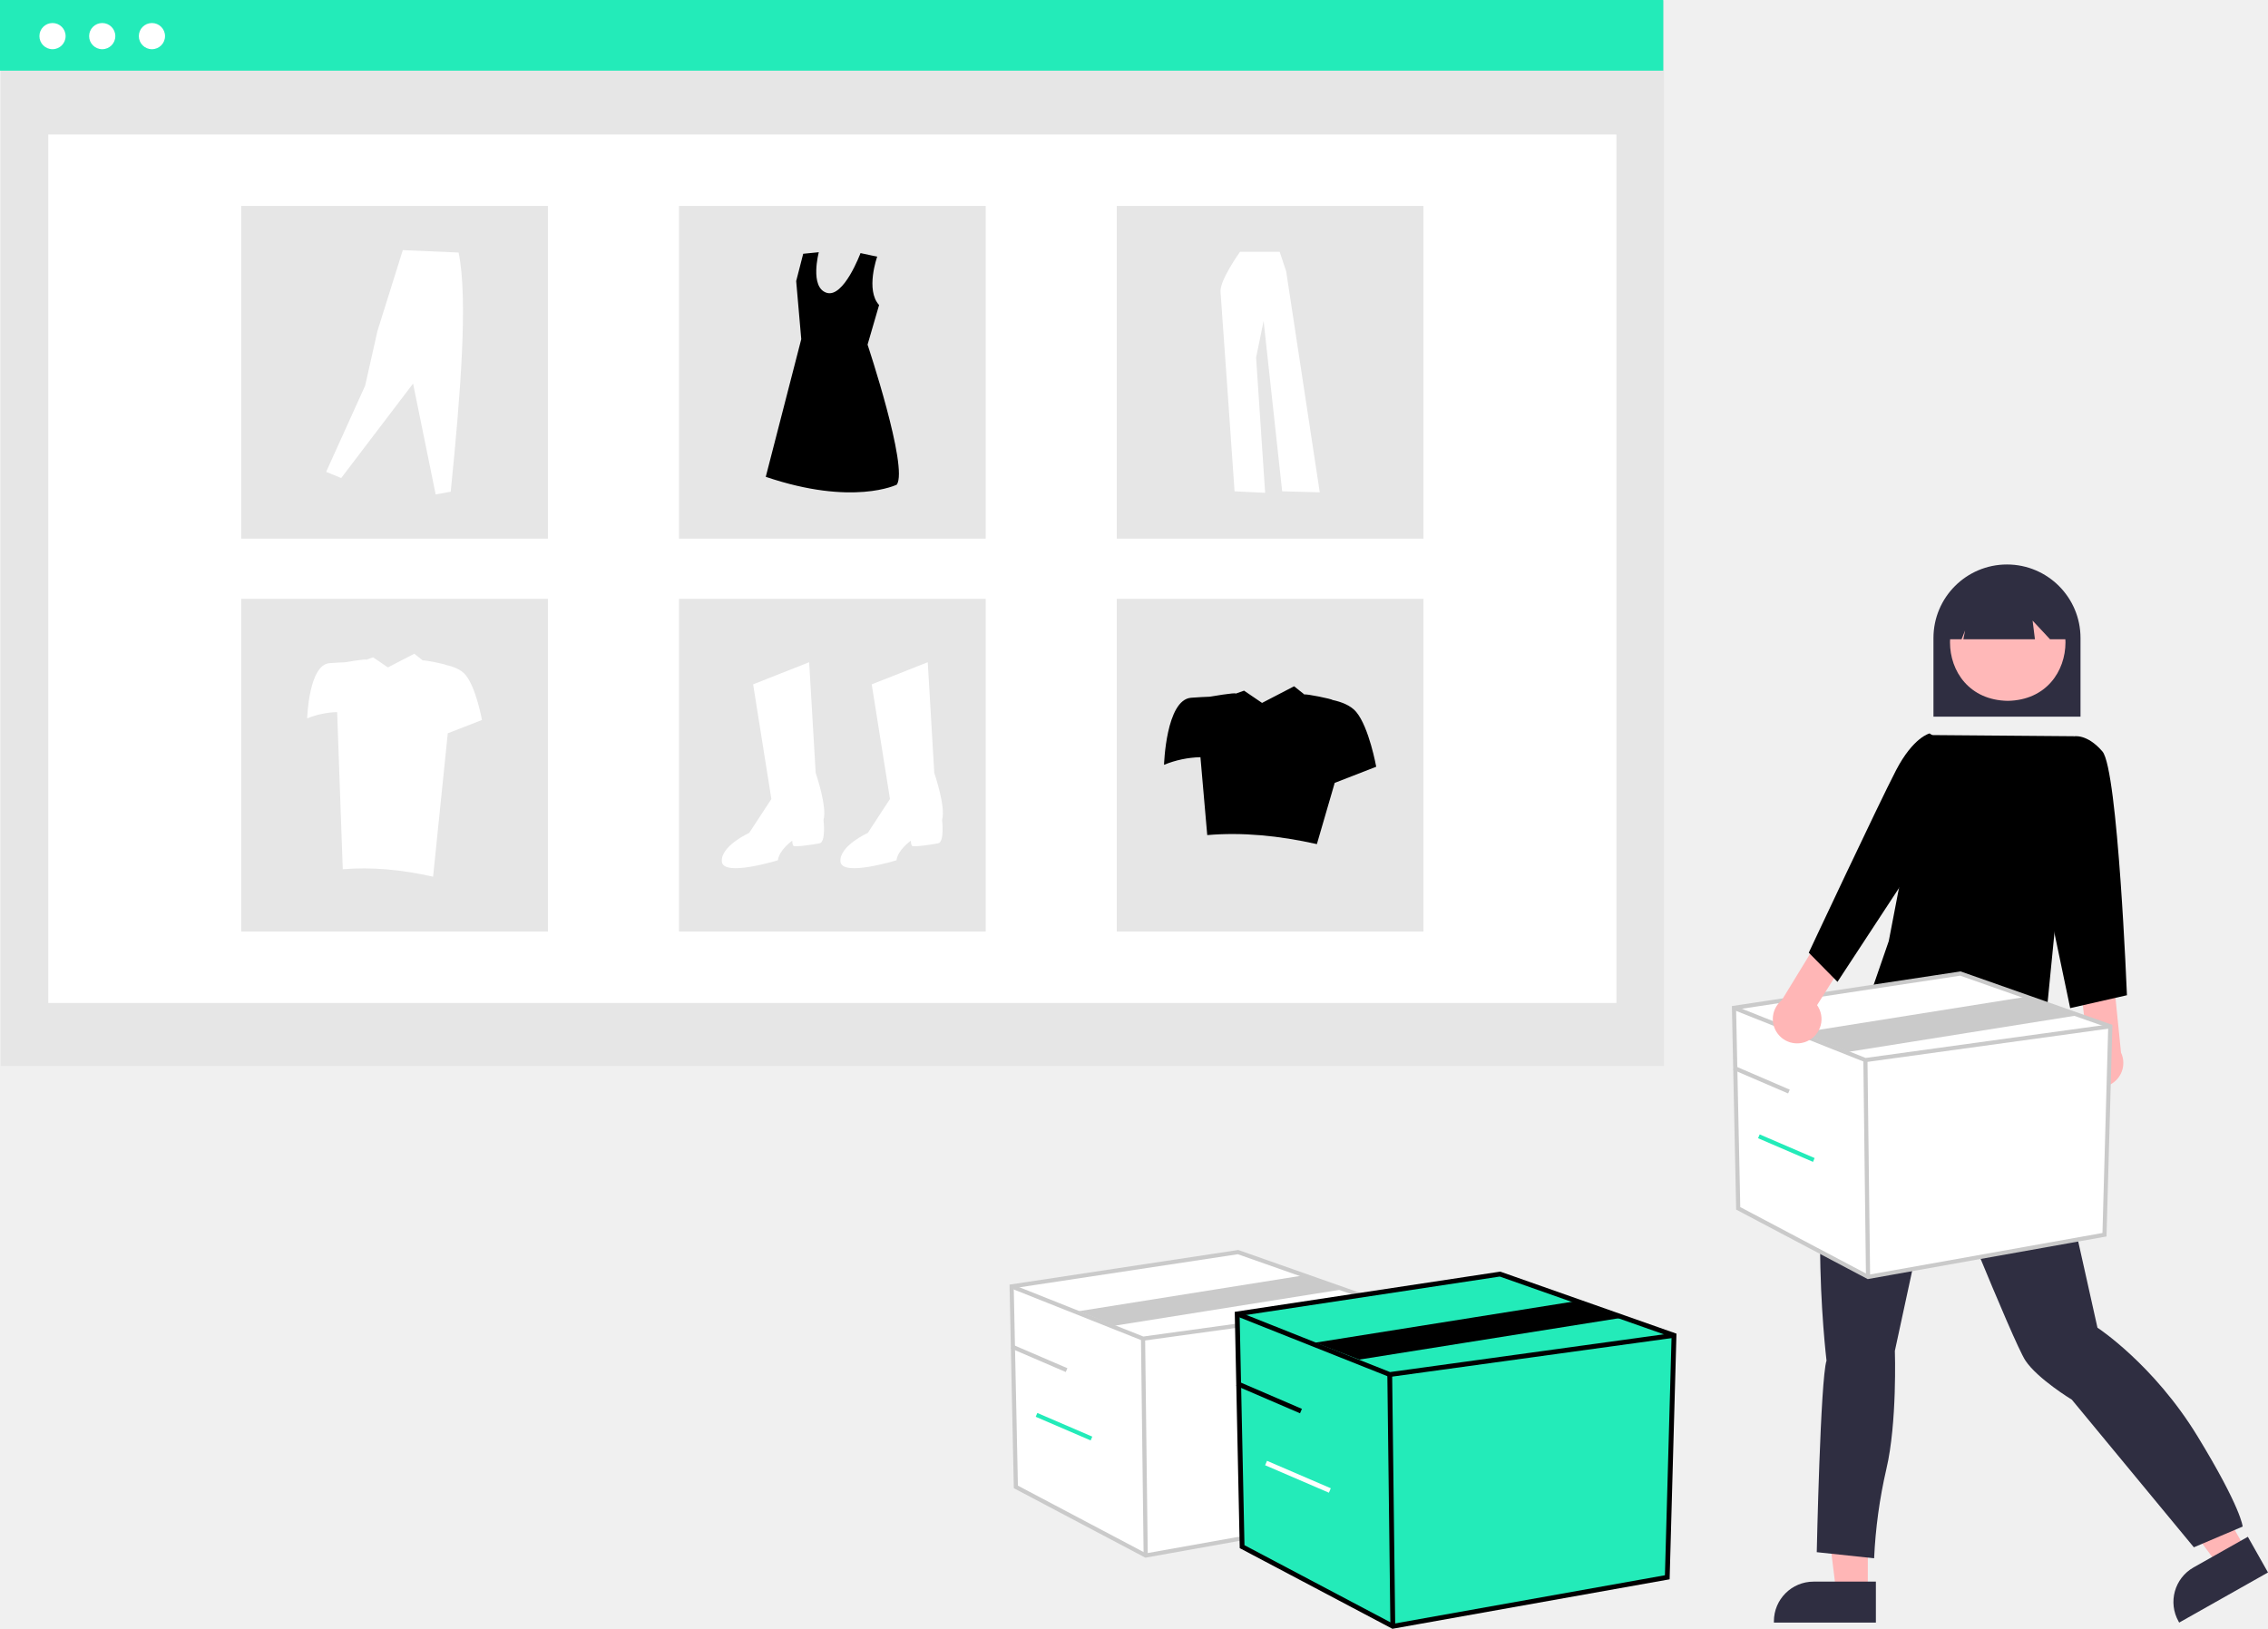
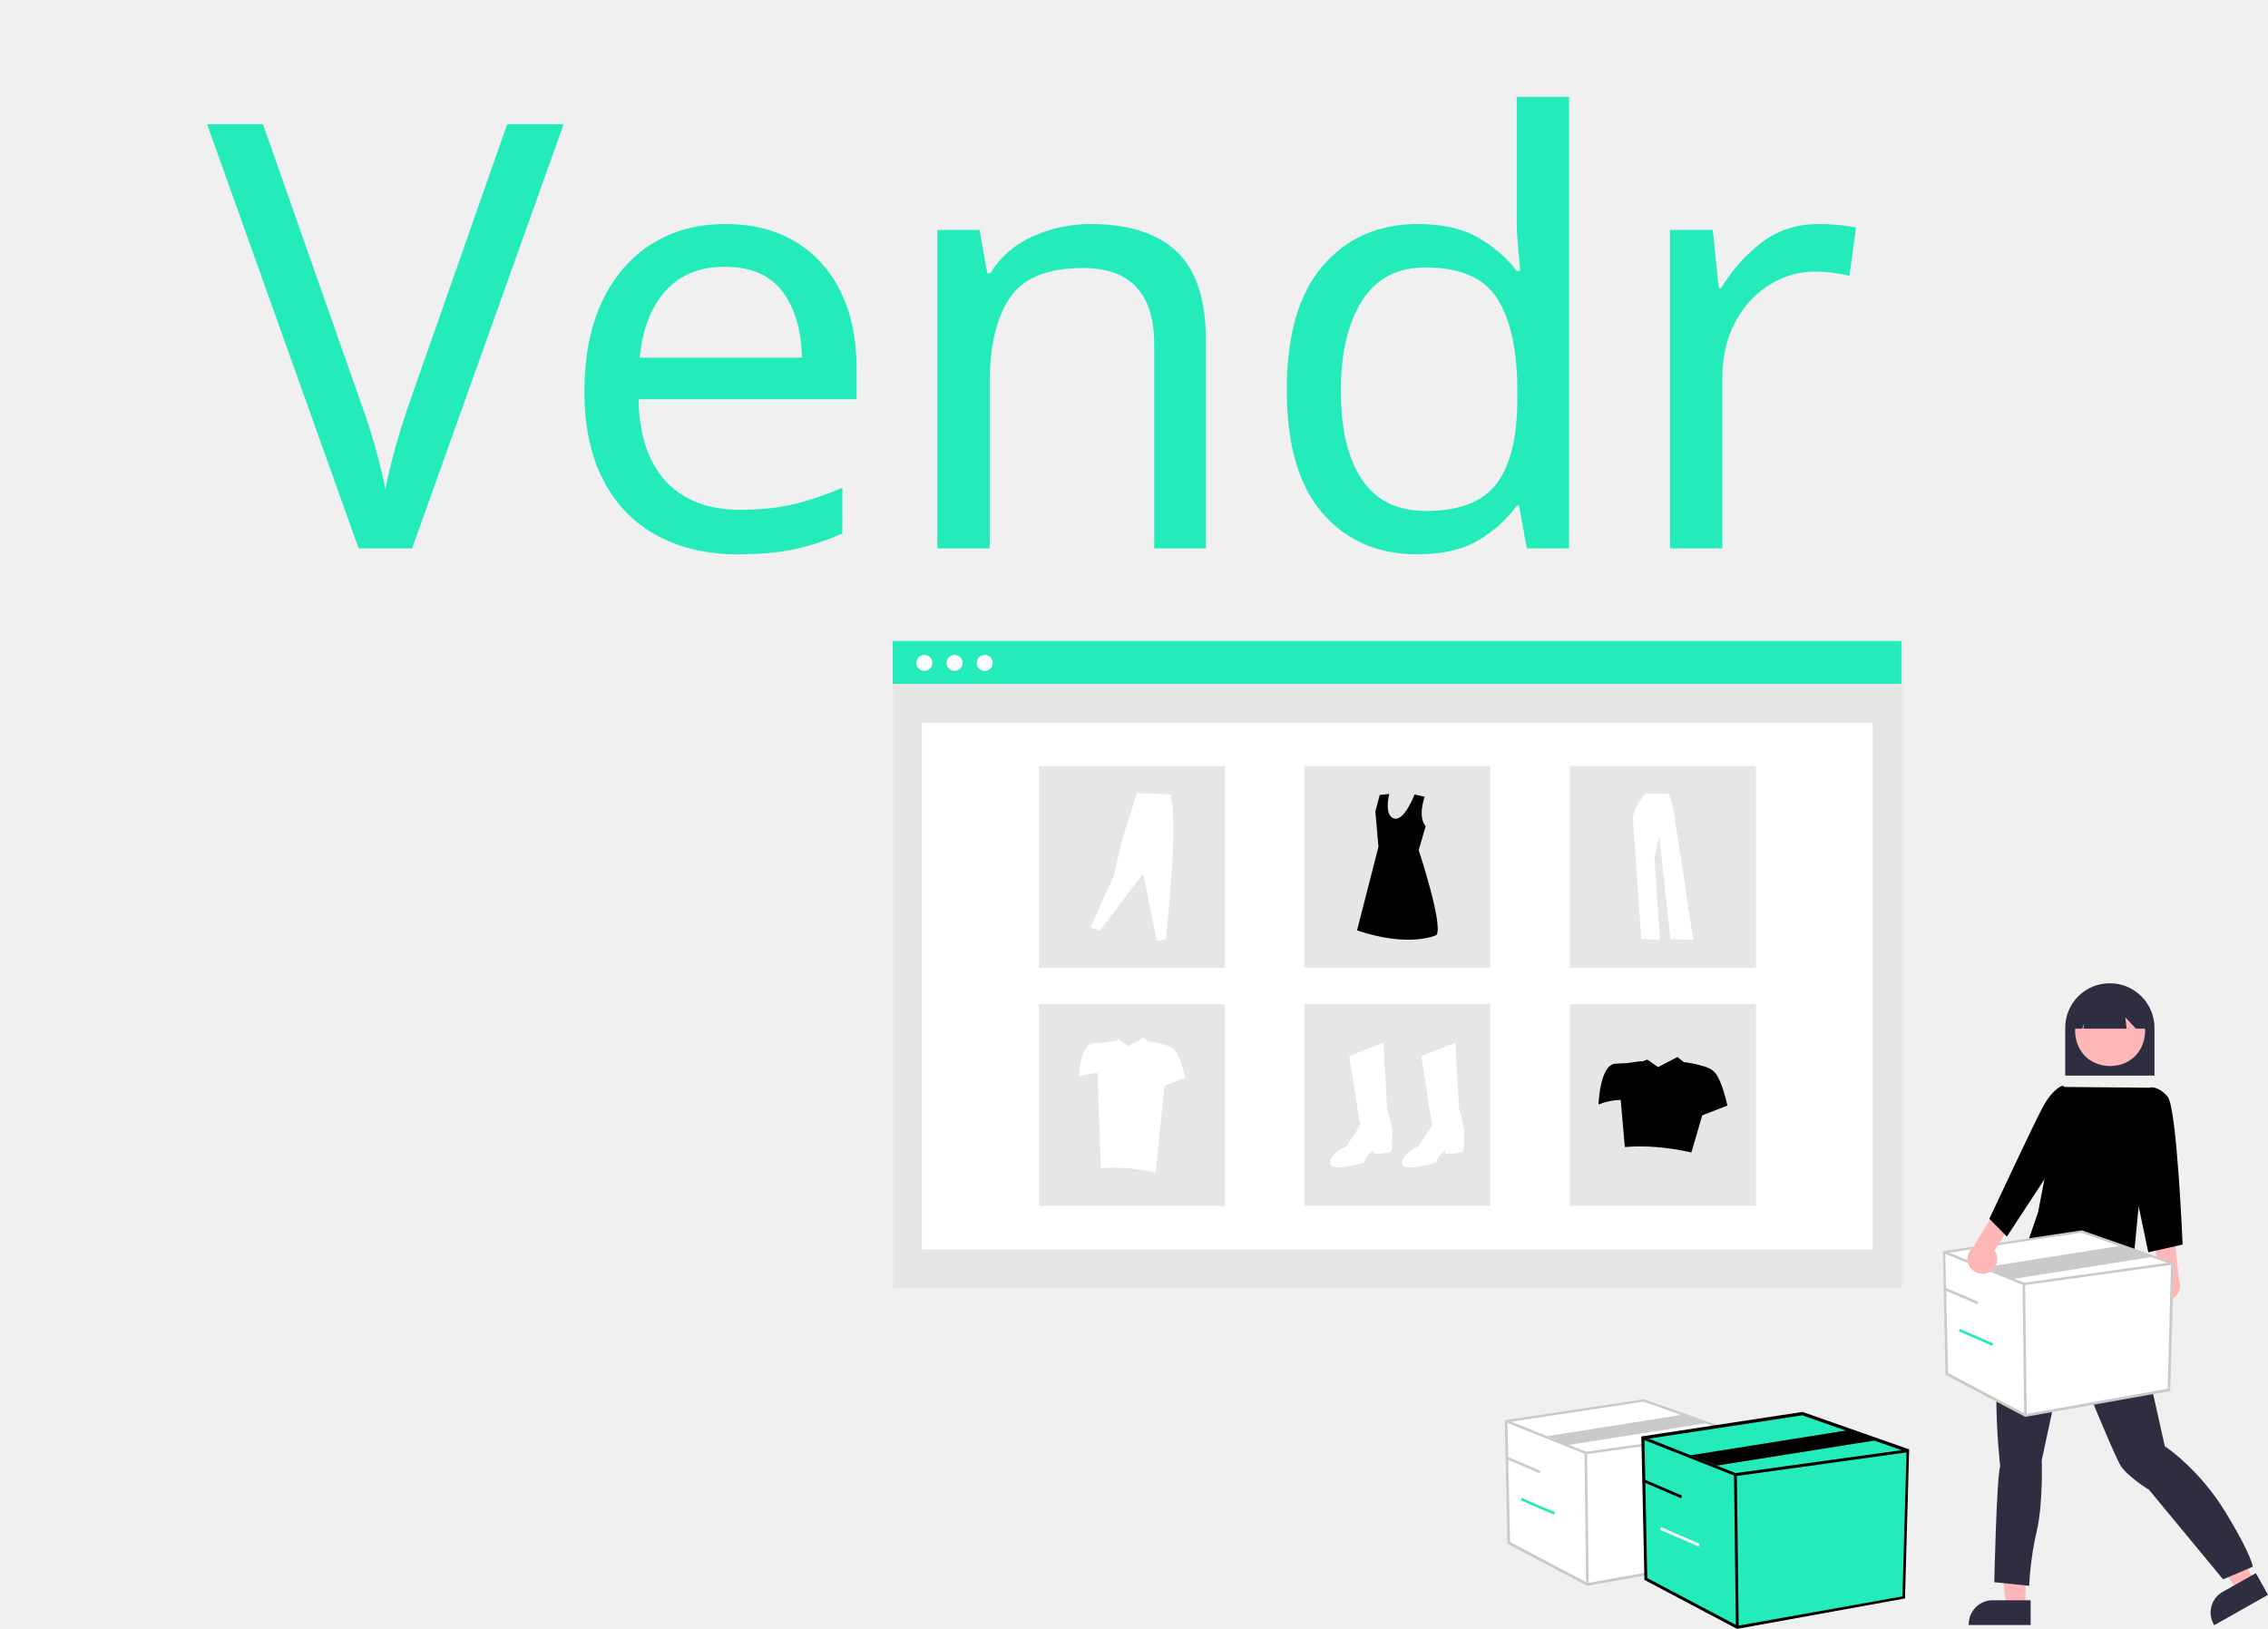
- <svg xmlns="http://www.w3.org/2000/svg" data-name="Layer 1" width="879.125" height="631.485" viewBox="0 0 879.125 631.485">
-   <rect id="b93b1ef9-49b5-4354-905b-d9dddde45a10" data-name="Rectangle 338" x="0.275" y="0.365" width="644.725" height="412.91" fill="#e6e6e6" />
-   <rect id="ef7485f9-8ecd-46d9-949e-abdd8aa9e360" data-name="Rectangle 339" x="18.711" y="52.154" width="607.853" height="336.693" fill="#fff" />
-   <rect id="b4c2a7ec-beab-40bc-b587-23a202562f78" data-name="Rectangle 340" width="644.725" height="27.39" fill="#23ebb9" />
-   <circle id="bd6d3ebf-cb6f-4fcb-b7cd-ad5a287d3324" data-name="Ellipse 513" cx="20.355" cy="14.004" r="5.077" fill="#fff" />
-   <circle id="efb1158e-7a7d-4adb-9063-fc7dc50c76d5" data-name="Ellipse 514" cx="39.624" cy="14.004" r="5.077" fill="#fff" />
-   <circle id="b51f9e19-f36b-4f29-afd5-008bb0fc20dd" data-name="Ellipse 515" cx="58.893" cy="14.004" r="5.077" fill="#fff" />
-   <rect id="b636d421-4358-445b-b124-1d058e78c733" data-name="Rectangle 341" x="93.5" y="79.848" width="118.887" height="128.982" fill="#e6e6e6" />
-   <rect id="ab9c902d-64a9-4a2b-a9ec-6dc7022c80f6" data-name="Rectangle 342" x="263.193" y="79.848" width="118.887" height="128.982" fill="#e6e6e6" />
-   <rect id="f4a232af-026e-479b-8040-5c62e5965d9e" data-name="Rectangle 343" x="432.885" y="79.848" width="118.887" height="128.982" fill="#e6e6e6" />
-   <rect id="ada16aa4-f84d-4851-87ee-a2852d96226a" data-name="Rectangle 344" x="93.5" y="232.176" width="118.887" height="128.982" fill="#e6e6e6" />
-   <rect id="ebfcbe07-3b81-4d69-a4f5-6a8318d20e8d" data-name="Rectangle 345" x="263.193" y="232.176" width="118.887" height="128.982" fill="#e6e6e6" />
-   <rect id="ead16b6d-d132-49a9-a42f-1f570e523a46" data-name="Rectangle 346" x="432.885" y="232.176" width="118.887" height="128.982" fill="#e6e6e6" />
-   <path id="ab8ff6e3-f37e-4992-8347-ee905fdba816-49" data-name="Path 2643" d="M452.365,399.583l21.722-8.588,2.526,42.939s4.546,13.134,3.031,18.186c0,0,1.01,8.588-1.516,9.093s-9.6,1.516-10.1,1.01-.505-2.021-.505-2.021-5.052,3.536-5.557,7.577c0,0-21.217,6.567-21.722.505s10.608-11.114,10.608-11.114l8.588-13.134Z" transform="translate(-160.4375 -134.2577)" fill="#fff" />
-   <path id="e647835b-1773-4993-9de9-376235a5ef39-50" data-name="Path 2644" d="M498.337,399.583l21.719-8.588,2.526,42.939s4.546,13.134,3.031,18.186c0,0,1.01,8.588-1.516,9.093s-9.6,1.516-10.1,1.01-.505-2.021-.505-2.021-5.052,3.536-5.557,7.577c0,0-21.217,6.567-21.722.505s10.608-11.114,10.608-11.114l8.588-13.134Z" transform="translate(-160.4375 -134.2577)" fill="#fff" />
-   <path id="ee50e840-b8e9-4cc0-9b2e-64e12816c6e5-51" data-name="Path 2645" d="M500.459,233.768s-4.625,12.924.734,18.752l-4.468,15.353s15.874,47.622,11.339,54.274c0,0-16.932,8.466-50.8-3.024l13.757-53.367-1.965-22.526,2.721-10.583,6.047-.6s-3.628,13.606,3.024,15.723,13.141-15.383,13.141-15.383Z" transform="translate(-160.4375 -134.2577)" fill="#000" />
-   <path id="b668efb4-5504-4326-941b-9be143c4d030-52" data-name="Path 2646" d="M286.858,317.195l5.837,2.388,27.858-36.613,8.755,42.98,5.837-1.061c3.744-37.055,6.8-74.85,3.051-92.726l-21.623-.929-9.816,31.311-4.776,21.225Z" transform="translate(-160.4375 -134.2577)" fill="#fff" />
-   <path id="b699d661-049e-451c-8a7e-64343ac1c335-53" data-name="Path 2647" d="M641.115,231.87s-7.966,11.074-7.577,15.543,5.44,77.327,5.44,77.327l11.852.583-3.5-52.458,2.914-14.183,7.189,66.058,14.572.389-13.017-85.681-2.526-7.577Z" transform="translate(-160.4375 -134.2577)" fill="#fff" />
-   <path id="a4f25674-ecb7-42aa-ae9a-d508200b11eb-54" data-name="Path 2648" d="M686.138,410.276c-2.115-2.538-5.751-3.91-9.242-4.652.1-.317-10.618-2.532-10.8-2.076l-4.041-3.219-12.417,6.447-6.977-4.75-3.241,1.15c.132-.572-10.061,1.194-10.061,1.194-1.947.07-4.434.192-7.218.406-9.749.75-10.5,26-10.5,26a39.85,39.85,0,0,1,14.113-2.955l2.635,30.2c13.553-1.162,27.767.19,42.5,3.5l6.909-23.74,16.089-6.257S691.138,416.275,686.138,410.276Z" transform="translate(-160.4375 -134.2577)" fill="#000" />
-   <path id="b6d7fb25-d94e-4ba0-9382-3f72a4c565e4-55" data-name="Path 2649" d="M340.878,395.895c-1.743-2.091-4.738-3.222-7.615-3.833.086-.262-8.749-2.086-8.9-1.71l-3.33-2.652-10.229,5.312-5.749-3.913-2.67.948c.109-.471-8.29.983-8.29.983-1.6.058-3.654.158-5.947.335-8.033.618-8.651,21.421-8.651,21.421a32.837,32.837,0,0,1,11.629-2.435l2.171,60.914c11.167-.958,22.879.157,35.015,2.884l5.692-55.59,13.257-5.155S344.997,400.84,340.878,395.895Z" transform="translate(-160.4375 -134.2577)" fill="#fff" />
-   <path id="abb48a01-b3b6-4bc9-9e6f-5cc93133d8eb-56" data-name="Path 2682" d="M909.888,412.109h57v-30.5a28.5,28.5,0,1,0-57,0Z" transform="translate(-160.4375 -134.2577)" fill="#2f2e41" />
-   <path id="f1b40e10-dbea-4491-93e9-bf21ee1afe95-57" data-name="Path 2683" d="M884.442,751.453h-12.259l-5.833-47.292h18.094Z" transform="translate(-160.4375 -134.2577)" fill="#ffb6b6" />
-   <path id="f19e2682-d3fb-40a9-8809-be7b68a78ac9-58" data-name="Path 2684" d="M887.57,747.45h-24.145a15.387,15.387,0,0,0-15.386,15.385v.5h39.531Z" transform="translate(-160.4375 -134.2577)" fill="#2f2e41" />
-   <path id="b3618d44-3857-42e4-aed2-10e127155f21-59" data-name="Path 2685" d="M1030.997,735.092l-10.676,6.027-28.328-38.311,15.757-8.895Z" transform="translate(-160.4375 -134.2577)" fill="#ffb6b6" />
-   <path id="a172411a-a77d-4e4f-ac70-c8342021cfb1-60" data-name="Path 2686" d="M1031.752,730.069l-21.025,11.866h0a15.387,15.387,0,0,0-5.834,20.963l.246.435,34.424-19.433Z" transform="translate(-160.4375 -134.2577)" fill="#2f2e41" />
-   <path id="bd1532c7-07e2-44c0-82ff-fc8e0d37942d-61" data-name="Path 2687" d="M952.642,538.782l.946,4.73s2.838,2.838,1.419,4.257-.946,8.042-.946,8.042c.794,12.076,16.573,79.936,19.395,93.189,0,0,21.76,14.191,38.789,42.1s17.5,35.005,17.5,35.005l-18.918,8.043-47.3-57.238s-13.245-8.042-17.976-15.137-34.064-80.418-34.064-80.418l-16.56,76.633s.946,27.909-3.311,45.885a192.522,192.522,0,0,0-4.73,34.532l-22.233-2.365s1.419-67.172,3.784-74.268c0,0-9.934-81.836,9.934-114.476l16.012-42.687,15.682-6.036Z" transform="translate(-160.4375 -134.2577)" fill="#2f2e41" />
-   <path id="e2a54528-859f-4f0e-9aca-6130773a8d3b-62" data-name="Path 2688" d="M938.682,360.565c-29.847.51-29.842,44.907,0,45.412C968.527,405.467,968.523,361.07,938.682,360.565Z" transform="translate(-160.4375 -134.2577)" fill="#ffb8b8" />
-   <path id="aeace49c-5333-476f-965d-52da8fac2318-63" data-name="Path 2689" d="M915.711,382.093h5.073l1.381-3.454-.691,3.454h27.745l-.9-7.227,6.744,7.227h6.727v-3.916a23.038,23.038,0,1,0-46.076-.033v.033Z" transform="translate(-160.4375 -134.2577)" fill="#2f2e41" />
-   <path id="aa5a3aa9-e50b-4b43-b42d-0c1415925835-64" data-name="Path 2690" d="M907.904,419.235l56.4.457-11.916,120.917s-65.959-3.481-66-23.614l6.179-17.891Z" transform="translate(-160.4375 -134.2577)" fill="#000" />
-   <path id="aca4d347-909c-4b66-b72e-6bb1477aee43-65" data-name="Path 2693" d="M966.727,552.298a9.377,9.377,0,0,1,2.7-14.122l-2.451-21.287,12.573-4.645,3.039,30.111a9.428,9.428,0,0,1-15.861,9.943Z" transform="translate(-160.4375 -134.2577)" fill="#ffb6b6" />
-   <path id="eab38d24-ad2d-4cbe-aaaa-db975580c866-66" data-name="Path 2694" d="M956.888,430.109l7.421-10.373s5.079-1.127,11.079,5.873,9.5,94.5,9.5,94.5l-22,5-13-62Z" transform="translate(-160.4375 -134.2577)" fill="#000" />
-   <polygon points="672.135 390.739 673.771 468.476 724.096 495.071 815.744 478.705 817.995 397.899 759.896 377.441 672.135 390.739" fill="#fff" />
-   <path d="M884.402,630.168,833.415,603.223l-1.661-78.916,88.658-13.433.189.066L979.252,531.593l-2.285,82.046ZM835.002,602.244l49.662,26.245,90.732-16.202,2.216-79.566L920.256,512.523,833.39,525.685Z" transform="translate(-160.4375 -134.2577)" fill="#cacaca" />
-   <polygon points="722.973 411.816 722.776 411.738 671.838 391.485 672.431 389.992 723.173 410.166 817.885 397.103 818.105 398.695 722.973 411.816" fill="#cacaca" />
-   <rect x="883.218" y="545.246" width="1.607" height="84.086" transform="translate(-167.5157 -123.4613) rotate(-0.69695)" fill="#cacaca" />
-   <polygon points="716.536 407.792 698.174 400.348 786.569 386.263 804.931 393.706 716.536 407.792" fill="#cacaca" />
-   <rect x="842.417" y="541.277" width="1.607" height="23.186" transform="translate(-158.4769 974.4608) rotate(-66.70554)" fill="#cacaca" />
-   <rect x="852.06" y="567.797" width="1.607" height="23.186" transform="translate(-177.0052 999.3509) rotate(-66.70554)" fill="#23ebb9" />
-   <polygon points="392.135 498.739 393.771 576.476 444.096 603.071 535.744 586.705 537.995 505.899 479.896 485.441 392.135 498.739" fill="#fff" />
-   <path d="M604.402,738.168,553.415,711.223l-1.661-78.916,88.658-13.433.189.066L699.252,639.593l-2.285,82.046ZM555.002,710.244l49.662,26.245,90.732-16.202,2.216-79.566L640.256,620.523,553.39,633.685Z" transform="translate(-160.4375 -134.2577)" fill="#cacaca" />
-   <polygon points="442.973 519.816 442.776 519.738 391.838 499.485 392.431 497.992 443.173 518.166 537.885 505.103 538.105 506.695 442.973 519.816" fill="#cacaca" />
-   <rect x="603.218" y="653.246" width="1.607" height="84.086" transform="translate(-168.8501 -126.8591) rotate(-0.69695)" fill="#cacaca" />
-   <polygon points="432.088 513.962 418.174 508.348 506.569 494.263 520.482 499.877 432.088 513.962" fill="#cacaca" />
-   <rect x="562.417" y="649.277" width="1.607" height="23.186" transform="translate(-426.9454 782.5758) rotate(-66.70554)" fill="#cacaca" />
-   <rect x="572.06" y="675.797" width="1.607" height="23.186" transform="translate(-445.4736 807.4659) rotate(-66.70554)" fill="#23ebb9" />
-   <polygon points="479.563 509.397 481.463 599.638 539.882 630.51 646.271 611.512 648.883 517.709 581.44 493.961 479.563 509.397" fill="#23ebb9" />
-   <path d="M700.167,765.742l-59.188-31.278-1.929-91.608,102.918-15.594.219.077L810.272,651.312l-2.652,95.242ZM642.821,733.327l57.65,30.466,105.326-18.808,2.572-92.364-66.582-23.445-100.837,15.278Z" transform="translate(-160.4375 -134.2577)" fill="#000" />
-   <polygon points="538.578 533.865 538.35 533.774 479.218 510.264 479.907 508.53 538.81 531.949 648.755 516.785 649.01 518.633 538.578 533.865" fill="#000" />
-   <rect x="698.792" y="667.161" width="1.866" height="97.61" transform="translate(-169.0945 -125.6935) rotate(-0.69695)" fill="#000" />
-   <polygon points="526.888 527.112 509.79 520.553 612.402 504.202 629.501 510.761 526.888 527.112" fill="#000" />
-   <rect x="651.428" y="662.554" width="1.866" height="26.916" transform="translate(-386.9633 873.6041) rotate(-66.70554)" fill="#000" />
-   <rect x="662.623" y="693.339" width="1.866" height="26.916" transform="translate(-408.4716 902.4975) rotate(-66.70554)" fill="#fff" />
-   <path id="af1e2e82-f248-43bd-a869-489ddf745161-67" data-name="Path 2691" d="M861.105,537.851a9.377,9.377,0,0,0,3.673-13.9l11.422-18.13-9.324-9.628-15.771,25.829a9.428,9.428,0,0,0,10,15.83Z" transform="translate(-160.4375 -134.2577)" fill="#ffb6b6" />
-   <path id="ed6195a6-5e50-4e12-8380-54bfefa6b2ae-68" data-name="Path 2692" d="M916.571,424.001l-8.183-5.392s-6.315,1.416-13.031,14.334-33.8,70.672-33.8,70.672l11.133,11.3,29.7-45.309Z" transform="translate(-160.4375 -134.2577)" fill="#000" />
+ <svg xmlns="http://www.w3.org/2000/svg" version="1.1" id="Layer_1" x="0px" y="0px" viewBox="0 0 879.1 631.5" style="enable-background:new 0 0 879.1 631.5;" xml:space="preserve">
+   <style type="text/css">
+ 	.st0{fill:#E6E6E6;}
+ 	.st1{fill:#FFFFFF;}
+ 	.st2{fill:#23EBB9;}
+ 	.st3{fill:#2F2E41;}
+ 	.st4{fill:#FFB6B6;}
+ 	.st5{fill:#FFB8B8;}
+ 	.st6{fill:#CACACA;}
+ 	.st7{font-family:'LeagueSpartan-Black';}
+ 	.st8{font-size:230.316px;}
+ </style>
+   <rect id="b93b1ef9-49b5-4354-905b-d9dddde45a10" x="346.2" y="248.8" class="st0" width="391" height="250.4" />
+   <rect id="ef7485f9-8ecd-46d9-949e-abdd8aa9e360" x="357.3" y="280.2" class="st1" width="368.6" height="204.2" />
+   <rect id="b4c2a7ec-beab-40bc-b587-23a202562f78" x="346" y="248.5" class="st2" width="391" height="16.6" />
+   <circle id="bd6d3ebf-cb6f-4fcb-b7cd-ad5a287d3324" class="st1" cx="358.3" cy="257" r="3.1" />
+   <circle id="efb1158e-7a7d-4adb-9063-fc7dc50c76d5" class="st1" cx="370" cy="257" r="3.1" />
+   <circle id="b51f9e19-f36b-4f29-afd5-008bb0fc20dd" class="st1" cx="381.7" cy="257" r="3.1" />
+   <rect id="b636d421-4358-445b-b124-1d058e78c733" x="402.7" y="297" class="st0" width="72.1" height="78.2" />
+   <rect id="ab9c902d-64a9-4a2b-a9ec-6dc7022c80f6" x="505.6" y="297" class="st0" width="72.1" height="78.2" />
+   <rect id="f4a232af-026e-479b-8040-5c62e5965d9e" x="608.5" y="297" class="st0" width="72.1" height="78.2" />
+   <rect id="ada16aa4-f84d-4851-87ee-a2852d96226a" x="402.7" y="389.3" class="st0" width="72.1" height="78.2" />
+   <rect id="ebfcbe07-3b81-4d69-a4f5-6a8318d20e8d" x="505.6" y="389.3" class="st0" width="72.1" height="78.2" />
+   <rect id="ead16b6d-d132-49a9-a42f-1f570e523a46" x="608.5" y="389.3" class="st0" width="72.1" height="78.2" />
+   <path id="ab8ff6e3-f37e-4992-8347-ee905fdba816-49" class="st1" d="M523,409.4l13.2-5.2l1.5,26c0,0,2.8,8,1.8,11  c0,0,0.6,5.2-0.9,5.5c-1.5,0.3-5.8,0.9-6.1,0.6c-0.3-0.3-0.3-1.2-0.3-1.2s-3.1,2.1-3.4,4.6c0,0-12.9,4-13.2,0.3  c-0.3-3.7,6.4-6.7,6.4-6.7l5.2-8L523,409.4z" />
+   <path id="e647835b-1773-4993-9de9-376235a5ef39-50" class="st1" d="M550.9,409.4l13.2-5.2l1.5,26c0,0,2.8,8,1.8,11  c0,0,0.6,5.2-0.9,5.5c-1.5,0.3-5.8,0.9-6.1,0.6c-0.3-0.3-0.3-1.2-0.3-1.2s-3.1,2.1-3.4,4.6c0,0-12.9,4-13.2,0.3  c-0.3-3.7,6.4-6.7,6.4-6.7l5.2-8L550.9,409.4z" />
+   <path id="ee50e840-b8e9-4cc0-9b2e-64e12816c6e5-51" d="M552.2,308.9c0,0-2.8,7.8,0.4,11.4l-2.7,9.3c0,0,9.6,28.9,6.9,32.9  c0,0-10.3,5.1-30.8-1.8l8.3-32.4l-1.2-13.7l1.7-6.4l3.7-0.4c0,0-2.2,8.3,1.8,9.5c4,1.3,8-9.3,8-9.3L552.2,308.9z" />
+   <path id="b668efb4-5504-4326-941b-9be143c4d030-52" class="st1" d="M422.7,359.5l3.5,1.4l16.9-22.2l5.3,26.1l3.5-0.6  c2.3-22.5,4.1-45.4,1.9-56.2l-13.1-0.6l-6,19l-2.9,12.9L422.7,359.5z" />
+   <path id="b699d661-049e-451c-8a7e-64343ac1c335-53" class="st1" d="M637.5,307.7c0,0-4.8,6.7-4.6,9.4c0.2,2.7,3.3,46.9,3.3,46.9  l7.2,0.4l-2.1-31.8l1.8-8.6l4.4,40.1l8.8,0.2l-7.9-52l-1.5-4.6L637.5,307.7z" />
+   <path id="a4f25674-ecb7-42aa-ae9a-d508200b11eb-54" d="M664.8,415.9c-1.3-1.5-3.5-2.4-5.6-2.8c0.1-0.2-6.4-1.5-6.5-1.3l-2.5-2  l-7.5,3.9l-4.2-2.9l-2,0.7c0.1-0.3-6.1,0.7-6.1,0.7c-1.2,0-2.7,0.1-4.4,0.2c-5.9,0.5-6.4,15.8-6.4,15.8c2.7-1.1,5.6-1.7,8.6-1.8  l1.6,18.3c8.2-0.7,16.8,0.1,25.8,2.1l4.2-14.4l9.8-3.8C669.5,428.8,667.8,419.6,664.8,415.9z" />
+   <path id="b6d7fb25-d94e-4ba0-9382-3f72a4c565e4-55" class="st1" d="M455.4,407.2c-1.1-1.3-2.9-2-4.6-2.3c0.1-0.2-5.3-1.3-5.4-1  l-2-1.6l-6.2,3.2l-3.5-2.4l-1.6,0.6c0.1-0.3-5,0.6-5,0.6c-1,0-2.2,0.1-3.6,0.2c-4.9,0.4-5.2,13-5.2,13c2.2-0.9,4.6-1.4,7.1-1.5  l1.3,36.9c6.8-0.6,13.9,0.1,21.2,1.7l3.5-33.7l8-3.1C459.3,417.8,457.9,410.2,455.4,407.2z" />
+   <path id="abb48a01-b3b6-4bc9-9e6f-5cc93133d8eb-56" class="st3" d="M800.5,417h34.6v-18.5c0-9.5-7.7-17.3-17.3-17.3  s-17.3,7.7-17.3,17.3V417z" />
+   <path id="f1b40e10-dbea-4491-93e9-bf21ee1afe95-57" class="st4" d="M785.1,622.8h-7.4l-3.5-28.7h11L785.1,622.8z" />
+   <path id="f19e2682-d3fb-40a9-8809-be7b68a78ac9-58" class="st3" d="M787,620.4h-14.6c-5.2,0-9.3,4.2-9.3,9.3v0.3h24V620.4z" />
+   <path id="b3618d44-3857-42e4-aed2-10e127155f21-59" class="st4" d="M873.9,612.9l-6.5,3.7l-17.2-23.2l9.6-5.4L873.9,612.9z" />
+   <path id="a172411a-a77d-4e4f-ac70-c8342021cfb1-60" class="st3" d="M874.4,609.9l-12.8,7.2l0,0c-4.5,2.5-6.1,8.2-3.5,12.7l0.1,0.3  l20.9-11.8L874.4,609.9z" />
+   <path id="bd1532c7-07e2-44c0-82ff-fc8e0d37942d-61" class="st3" d="M826.4,493.8l0.6,2.9c0,0,1.7,1.7,0.9,2.6  c-0.9,0.9-0.6,4.9-0.6,4.9c0.5,7.3,10.1,48.5,11.8,56.5c0,0,13.2,8.6,23.5,25.5c10.3,16.9,10.6,21.2,10.6,21.2l-11.5,4.9L833,577.6  c0,0-8-4.9-10.9-9.2s-20.7-48.8-20.7-48.8l-10,46.5c0,0,0.6,16.9-2,27.8c-1.6,6.9-2.5,13.9-2.9,20.9l-13.5-1.4c0,0,0.9-40.7,2.3-45  c0,0-6-49.6,6-69.4l9.7-25.9l9.5-3.7L826.4,493.8z" />
+   <path id="e2a54528-859f-4f0e-9aca-6130773a8d3b-62" class="st5" d="M817.9,385.8c-18.1,0.3-18.1,27.2,0,27.5  C836,413,836,386.1,817.9,385.8z" />
+   <path id="aeace49c-5333-476f-965d-52da8fac2318-63" class="st3" d="M804,398.8h3.1l0.8-2.1l-0.4,2.1h16.8l-0.5-4.4l4.1,4.4h4.1v-2.4  c0-7.7-6.2-14-14-14s-14,6.2-14,14l0,0v0L804,398.8z" />
+   <path id="aa5a3aa9-e50b-4b43-b42d-0c1415925835-64" d="M799.3,421.4l34.2,0.3l-7.2,73.3c0,0-40-2.1-40-14.3l3.7-10.8L799.3,421.4z" />
+   <path id="aca4d347-909c-4b66-b72e-6bb1477aee43-65" class="st4" d="M835,502c-2-2.4-1.6-6,0.8-8c0.3-0.2,0.5-0.4,0.8-0.6l-1.5-12.9  l7.6-2.8l1.8,18.3c1.3,2.9,0.1,6.3-2.7,7.6C839.5,504.7,836.6,504.1,835,502z" />
+   <path id="eab38d24-ad2d-4cbe-aaaa-db975580c866-66" d="M829,427.9l4.5-6.3c0,0,3.1-0.7,6.7,3.6c3.6,4.2,5.8,57.3,5.8,57.3l-13.3,3  l-7.9-37.6L829,427.9z" />
+   <polygon class="st1" points="753.6,485.5 754.6,532.6 785.1,548.8 840.7,538.8 842.1,489.8 806.8,477.4 " />
+   <path class="st6" d="M785,549.3l-30.9-16.3l-1-47.9l53.8-8.1l0.1,0l35.6,12.5l-1.4,49.8L785,549.3z M755.1,532.3l30.1,15.9l55-9.8  l1.3-48.3l-34.8-12.2l-52.7,8L755.1,532.3z" />
+   <polygon class="st6" points="784.4,498.3 784.3,498.2 753.4,485.9 753.8,485 784.6,497.3 842,489.3 842.1,490.3 " />
+   <rect x="784.3" y="497.8" transform="matrix(0.9999 -1.216377e-02 1.216377e-02 0.9999 -6.3068 9.5849)" class="st6" width="1" height="51" />
+   <polygon class="st6" points="780.5,495.8 769.4,491.3 823,482.8 834.1,487.3 " />
+   <rect x="759.6" y="495.4" transform="matrix(0.3955 -0.9185 0.9185 0.3955 -1.9524 1001.82)" class="st6" width="1" height="14.1" />
+   <rect x="765.4" y="511.4" transform="matrix(0.3955 -0.9185 0.9185 0.3955 -13.1884 1016.914)" class="st2" width="1" height="14.1" />
+   <polygon class="st1" points="583.8,551 584.8,598.1 615.3,614.3 670.9,604.3 672.3,555.3 637,542.9 " />
+   <path class="st6" d="M615.2,614.8l-30.9-16.3l-1-47.9l53.8-8.1l0.1,0l35.6,12.5l-1.4,49.8L615.2,614.8z M585.3,597.8l30.1,15.9  l55-9.8l1.3-48.3L637,543.4l-52.7,8L585.3,597.8z" />
+   <polygon class="st6" points="614.6,563.8 614.5,563.7 583.6,551.4 584,550.5 614.8,562.8 672.2,554.8 672.3,555.8 " />
+   <rect x="614.5" y="563.3" transform="matrix(0.9999 -1.216377e-02 1.216377e-02 0.9999 -7.116 7.5243)" class="st6" width="1" height="51" />
+   <polygon class="st6" points="608,560.2 599.6,556.8 653.2,548.3 661.6,551.7 " />
+   <rect x="589.8" y="560.9" transform="matrix(0.3955 -0.9185 0.9185 0.3955 -164.7589 885.4554)" class="st6" width="1" height="14.1" />
+   <rect x="595.6" y="576.9" transform="matrix(0.3955 -0.9185 0.9185 0.3955 -175.9949 900.5495)" class="st2" width="1" height="14.1" />
+   <polygon class="st2" points="636.8,557.4 638,612.2 673.4,630.9 737.9,619.4 739.5,562.5 698.6,548.1 " />
+   <path d="M673.3,631.5l-35.9-19l-1.2-55.6l62.4-9.5l0.1,0l41.3,14.5l-1.6,57.8L673.3,631.5z M638.5,611.8l35,18.5l63.9-11.4l1.6-56  l-40.4-14.2l-61.2,9.3L638.5,611.8z" />
+   <polygon points="672.6,572.3 672.5,572.2 636.6,558 637,556.9 672.7,571.1 739.4,561.9 739.6,563 " />
+   <rect x="672.5" y="571.7" transform="matrix(0.9999 -1.216377e-02 1.216377e-02 0.9999 -7.2643 8.2312)" width="1.1" height="59.2" />
+   <polygon points="665.5,568.2 655.2,564.2 717.4,554.3 727.7,558.3 " />
+   <rect x="643.7" y="568.9" transform="matrix(0.3955 -0.9185 0.9185 0.3955 -140.5126 940.6575)" width="1.1" height="16.3" />
+   <rect x="650.5" y="587.6" transform="matrix(0.3955 -0.9185 0.9185 0.3955 -153.5559 958.1791)" class="st1" width="1.1" height="16.3" />
+   <path id="af1e2e82-f248-43bd-a869-489ddf745161-67" class="st4" d="M770.9,493.3c2.8-1.3,4.1-4.7,2.7-7.6c-0.1-0.3-0.3-0.6-0.5-0.9  l6.9-11l-5.7-5.8l-9.6,15.7c-2.5,2-2.8,5.6-0.8,8C765.7,493.8,768.5,494.4,770.9,493.3L770.9,493.3z" />
+   <path id="ed6195a6-5e50-4e12-8380-54bfefa6b2ae-68" d="M804.5,424.2l-5-3.3c0,0-3.8,0.9-7.9,8.7c-4.1,7.8-20.5,42.9-20.5,42.9  l6.8,6.9l18-27.5L804.5,424.2z" />
+   <text transform="matrix(1 0 0 1 80.2783 212.6105)" class="st2 st7 st8">Vendr</text>
</svg>
